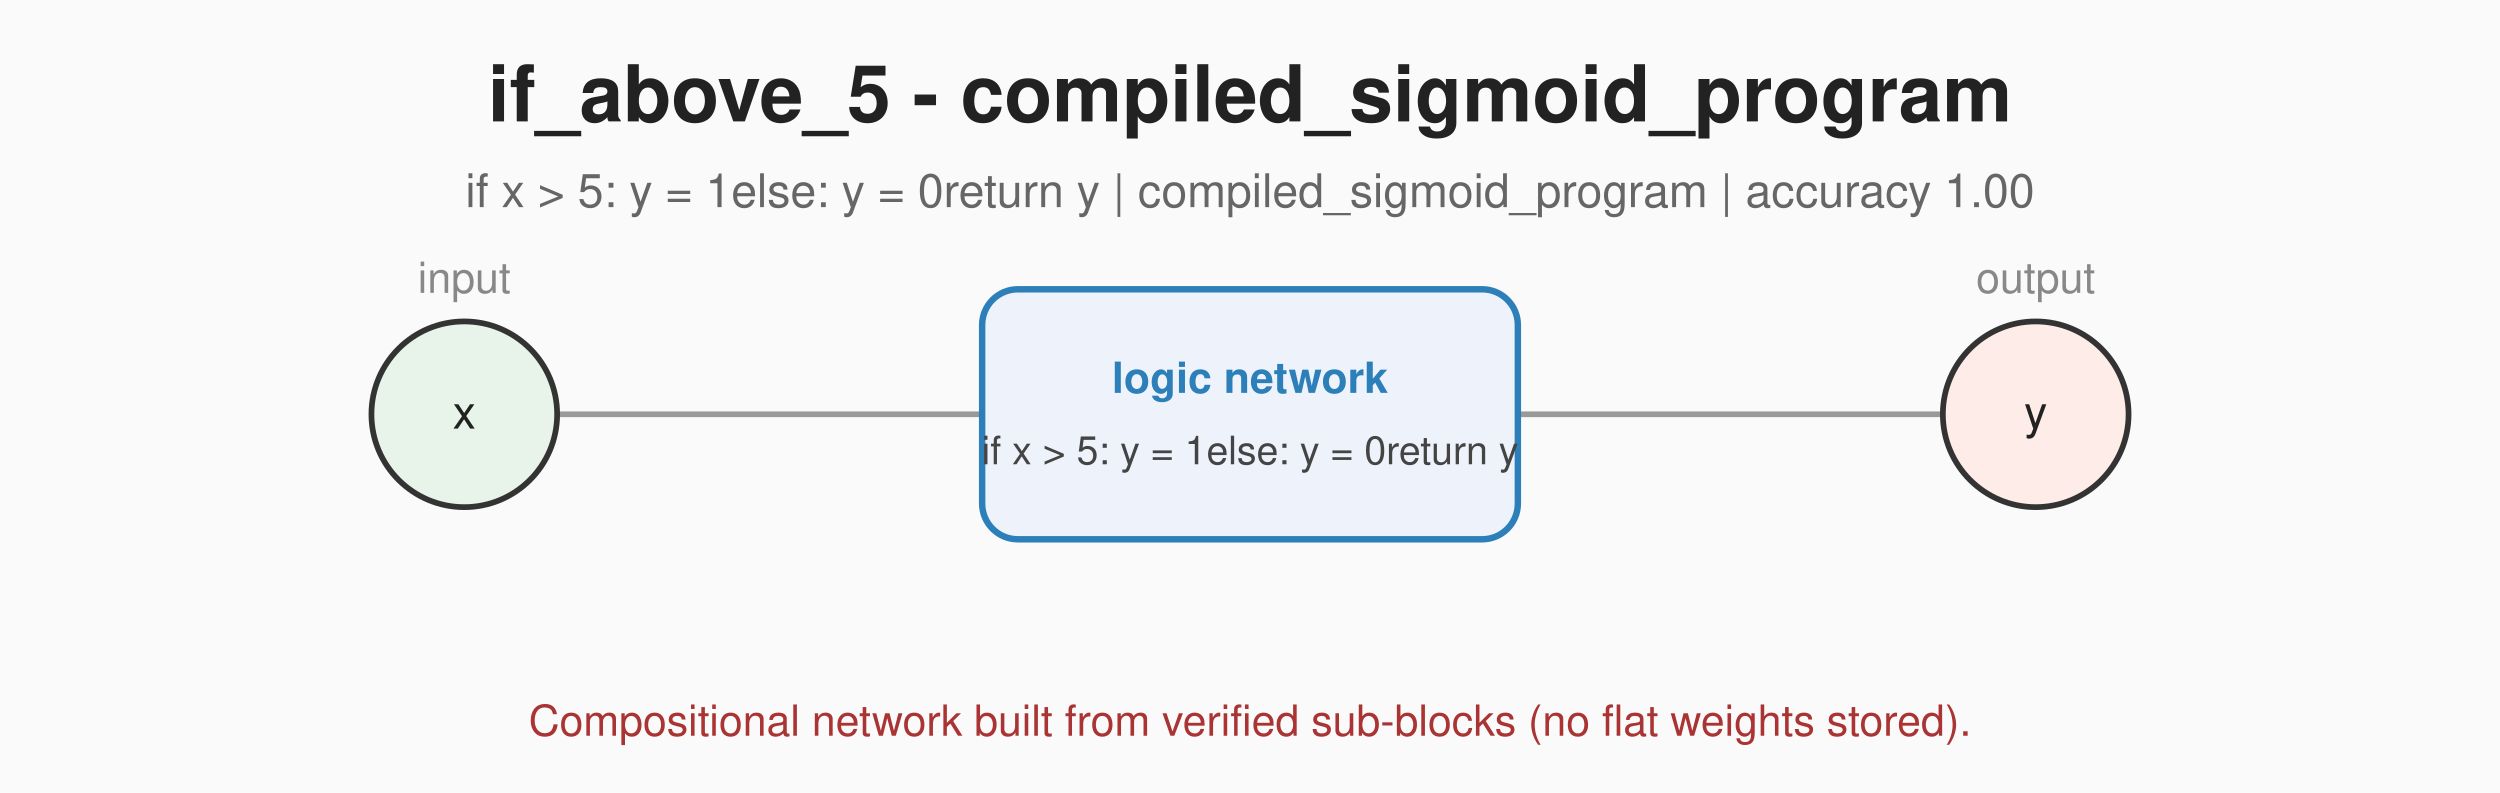
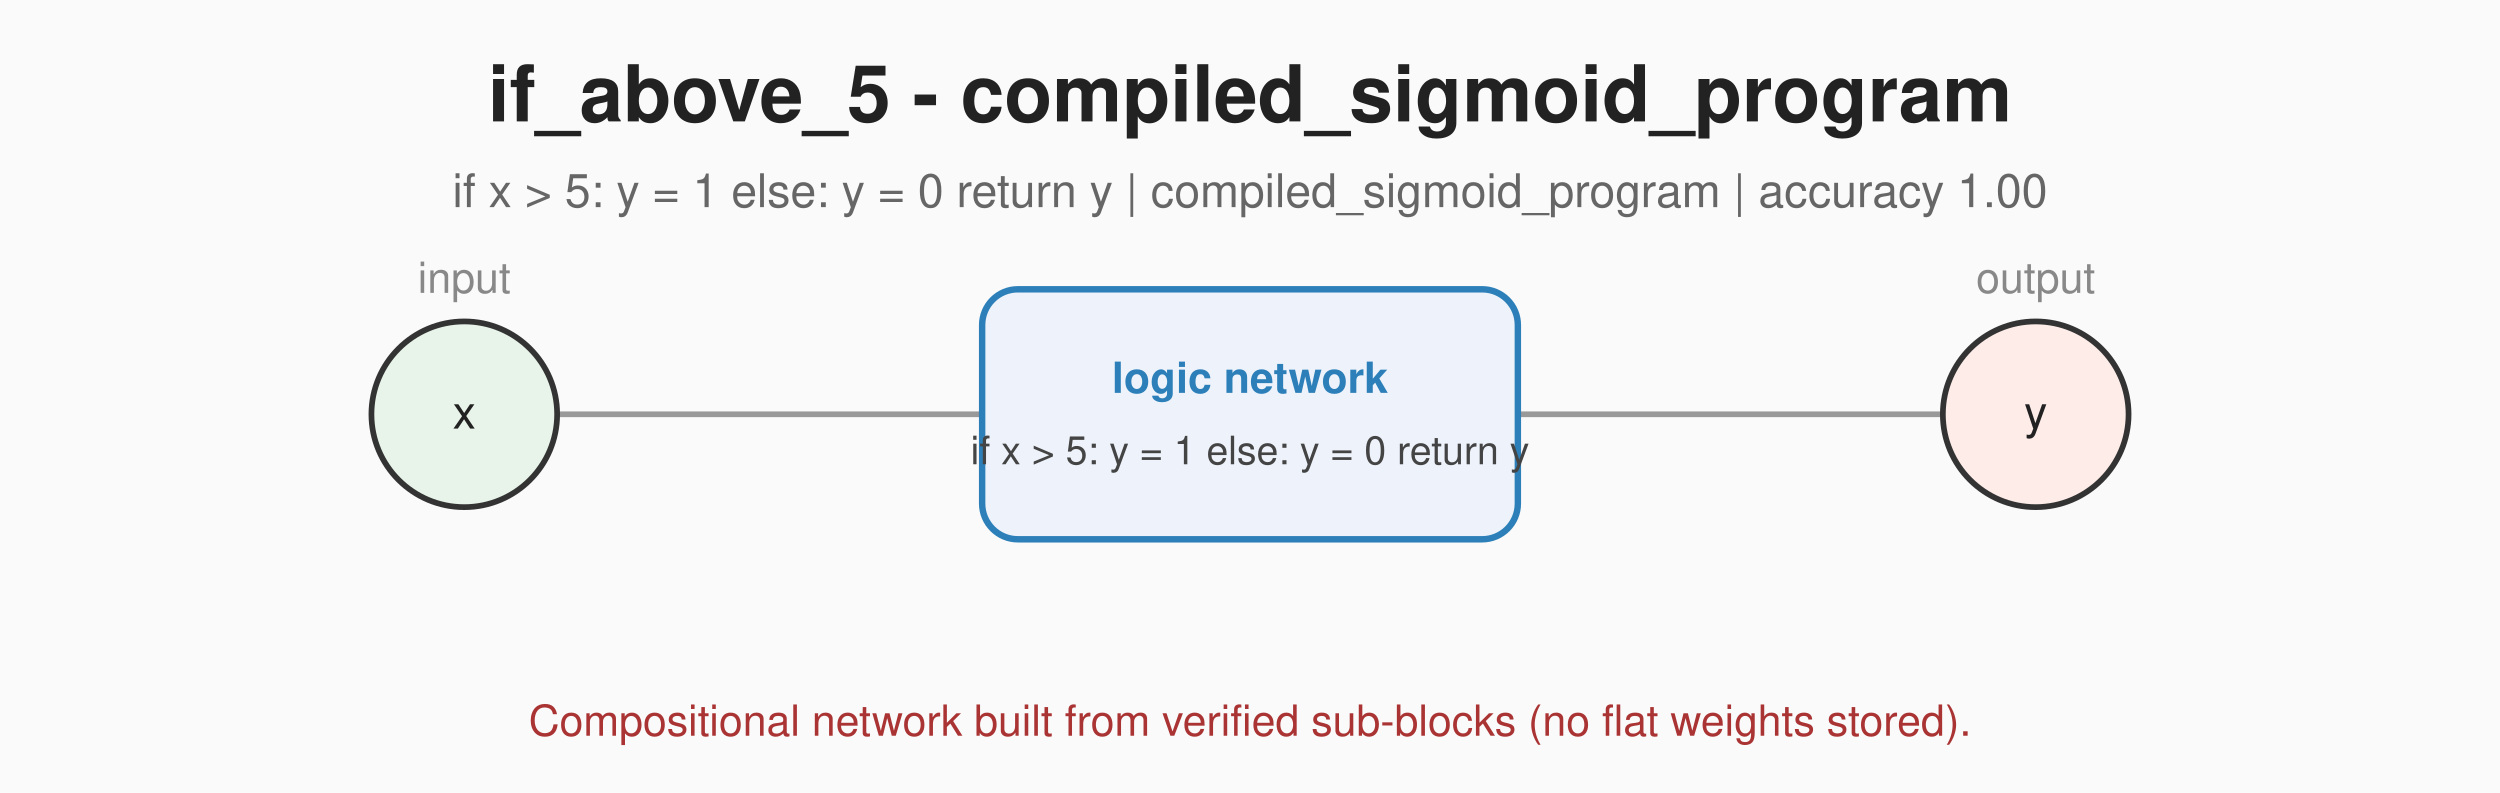
<svg xmlns="http://www.w3.org/2000/svg" width="700" height="222" viewBox="0 0 700 222" font-family="Helvetica, Arial, sans-serif">
  <rect width="700" height="222" fill="#fafafa" />
  <text x="350.0" y="34" text-anchor="middle" font-size="22" font-weight="bold" fill="#222">if_above_5 - compiled_sigmoid_program</text>
  <text x="350.0" y="58" text-anchor="middle" font-size="13" fill="#666">
- if x &gt; 5:
-     y = 1
- else:
-     y = 0
- return y
-   |  compiled_sigmoid_program  |  accuracy 1.00</text>
+         if x &gt; 5:
+             y = 1
+         else:
+             y = 0
+         return y
+           |  compiled_sigmoid_program  |  accuracy 1.00</text>
  <line x1="130.0" y1="116.0" x2="275.0" y2="116.0" stroke="#999" stroke-width="1.6" />
  <line x1="425.0" y1="116.0" x2="570.0" y2="116.0" stroke="#999" stroke-width="1.6" />
  <rect x="275.0" y="81.0" width="150" height="70" rx="10" fill="#eef3fb" stroke="#2c7fb8" stroke-width="1.8" />
  <text x="350.0" y="110.0" text-anchor="middle" font-size="12" fill="#2c7fb8" font-weight="bold">logic network</text>
  <text x="350.0" y="130.0" text-anchor="middle" font-size="11" fill="#444">
- if x &gt; 5:
-     y = 1
- else:
-     y = 0
- return y
- </text>
+         if x &gt; 5:
+             y = 1
+         else:
+             y = 0
+         return y
+         </text>
  <circle cx="130.0" cy="116.0" r="26" fill="#e8f4ea" stroke="#333333" stroke-width="1.6" />
  <text x="130.0" y="120.0" text-anchor="middle" font-size="13" fill="#222">x</text>
  <circle cx="570.0" cy="116.0" r="26" fill="#fdece8" stroke="#333333" stroke-width="1.6" />
  <text x="570.0" y="120.0" text-anchor="middle" font-size="13" fill="#222">y</text>
  <text x="130.0" y="82.0" text-anchor="middle" font-size="12" fill="#888">input</text>
  <text x="570.0" y="82.0" text-anchor="middle" font-size="12" fill="#888">output</text>
  <text x="350.0" y="206" text-anchor="middle" font-size="12" fill="#a33">Compositional network built from verified sub-blocks (no flat weights stored).</text>
</svg>
